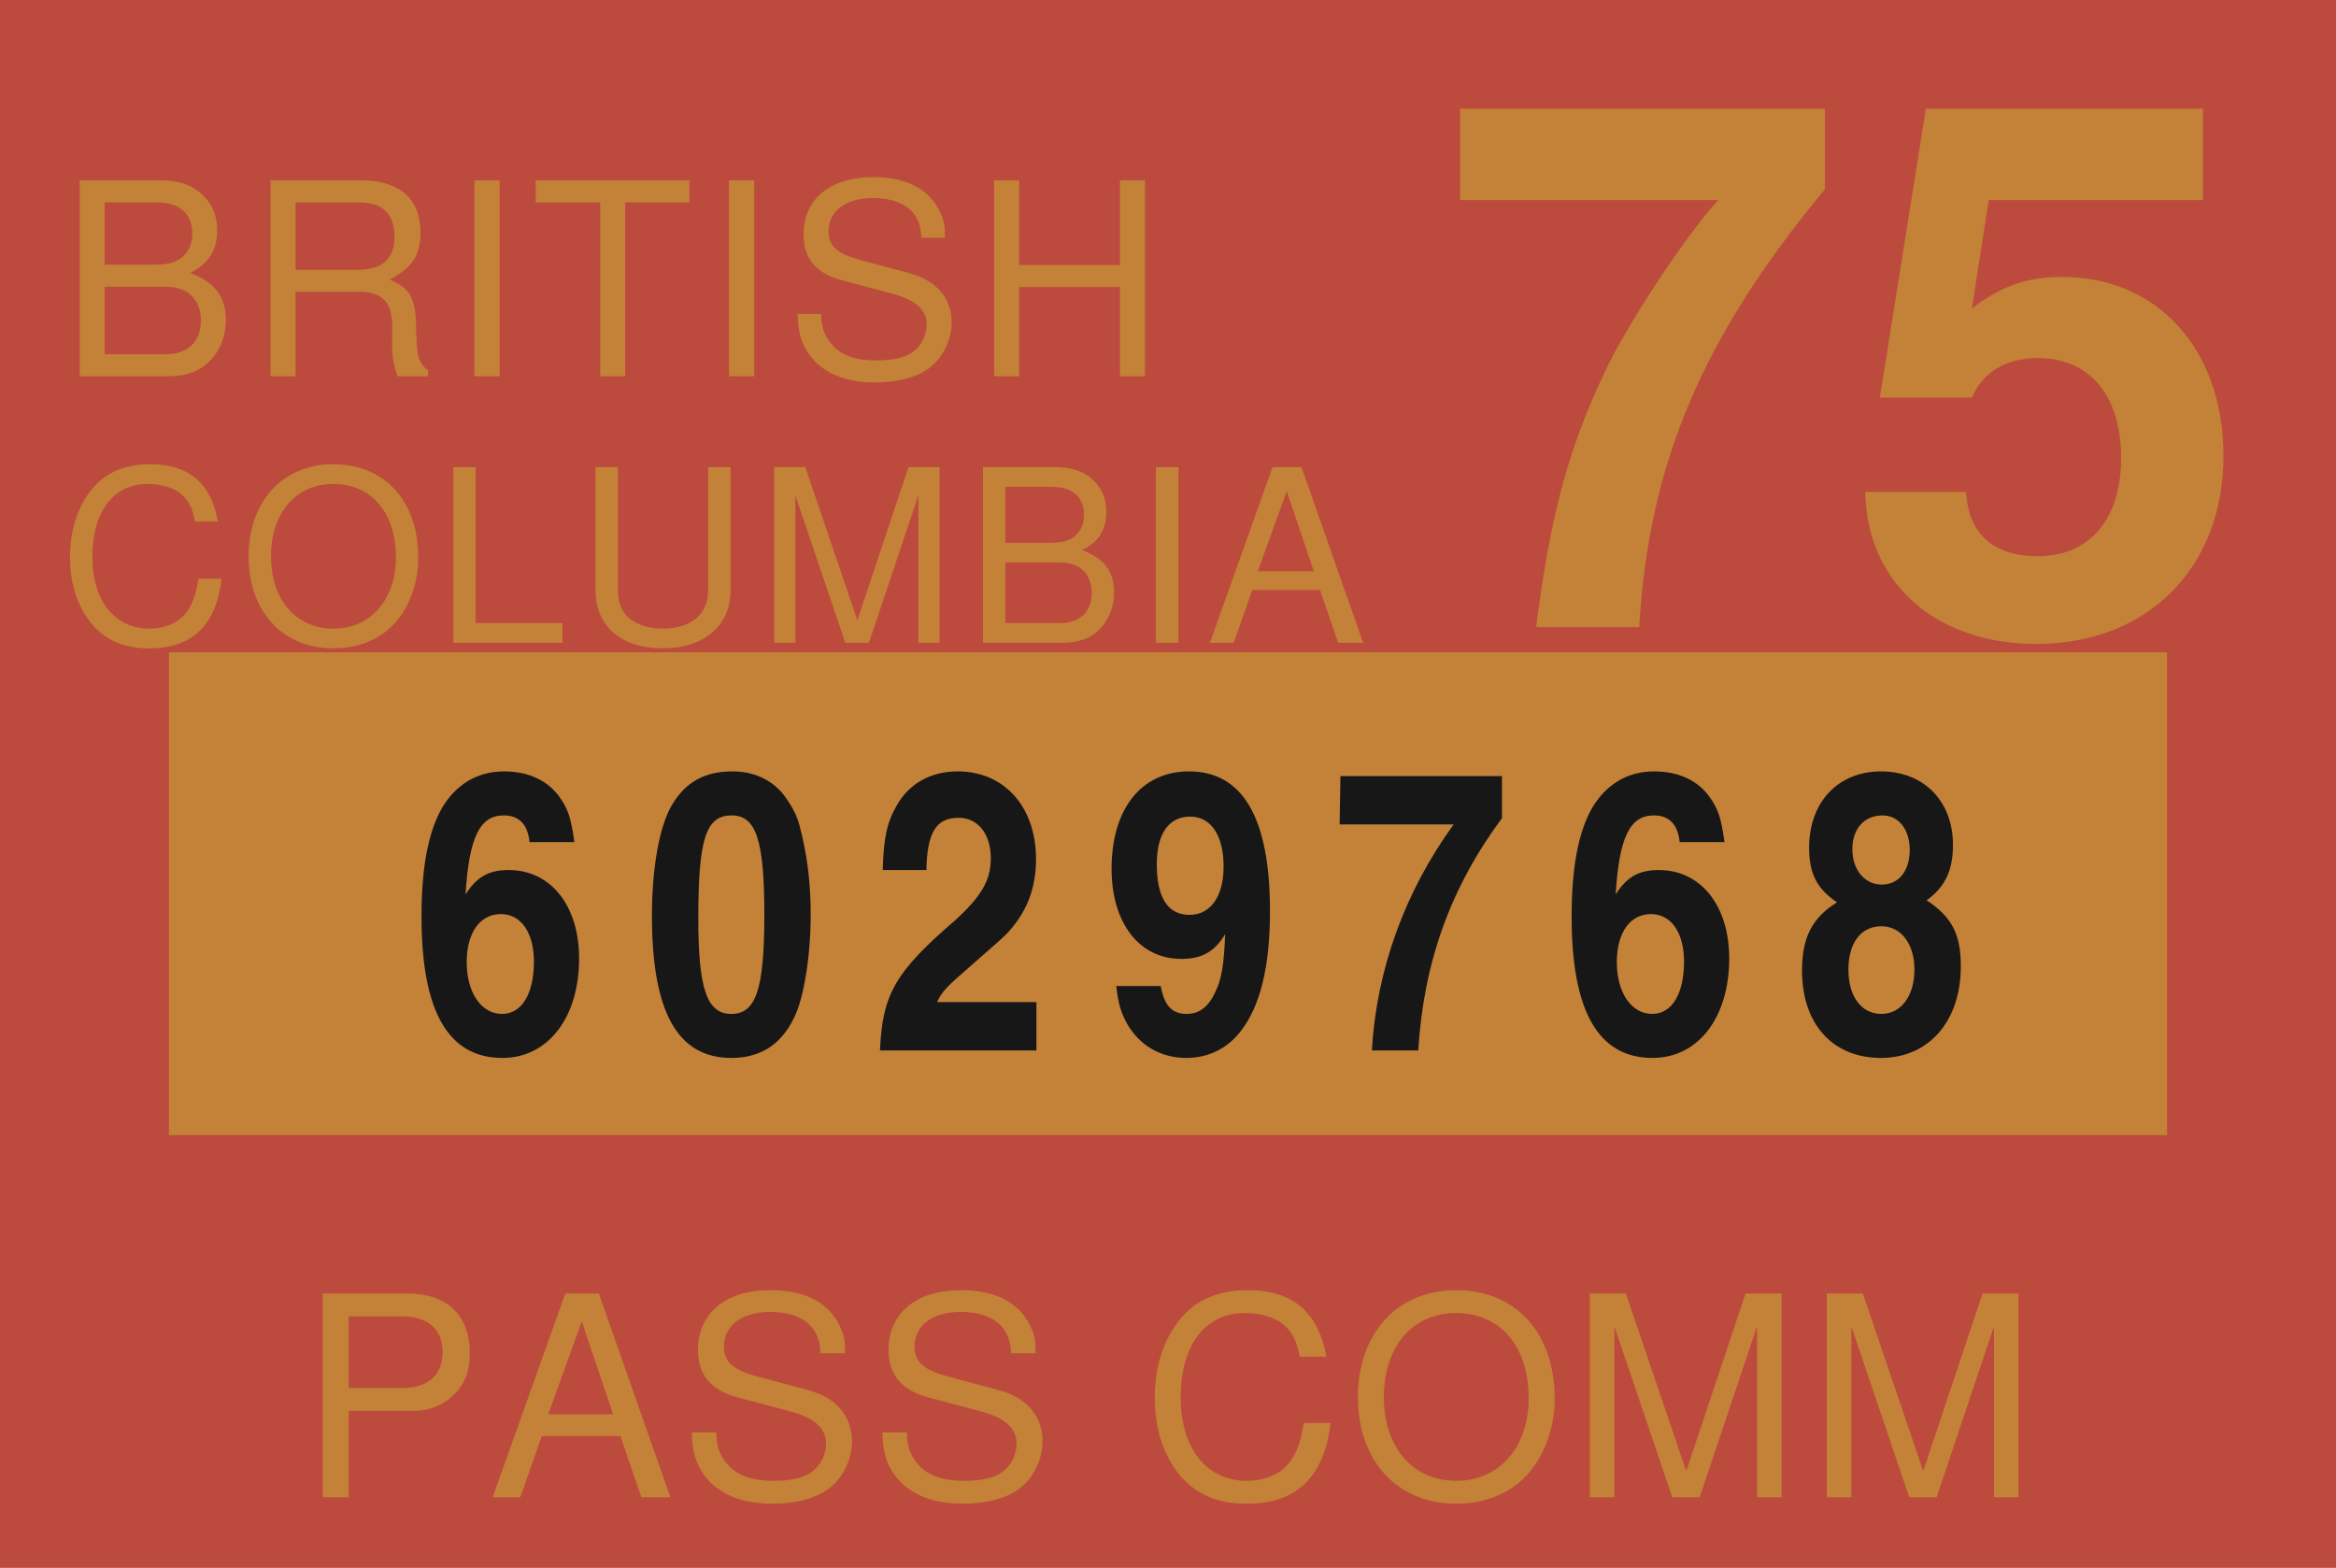
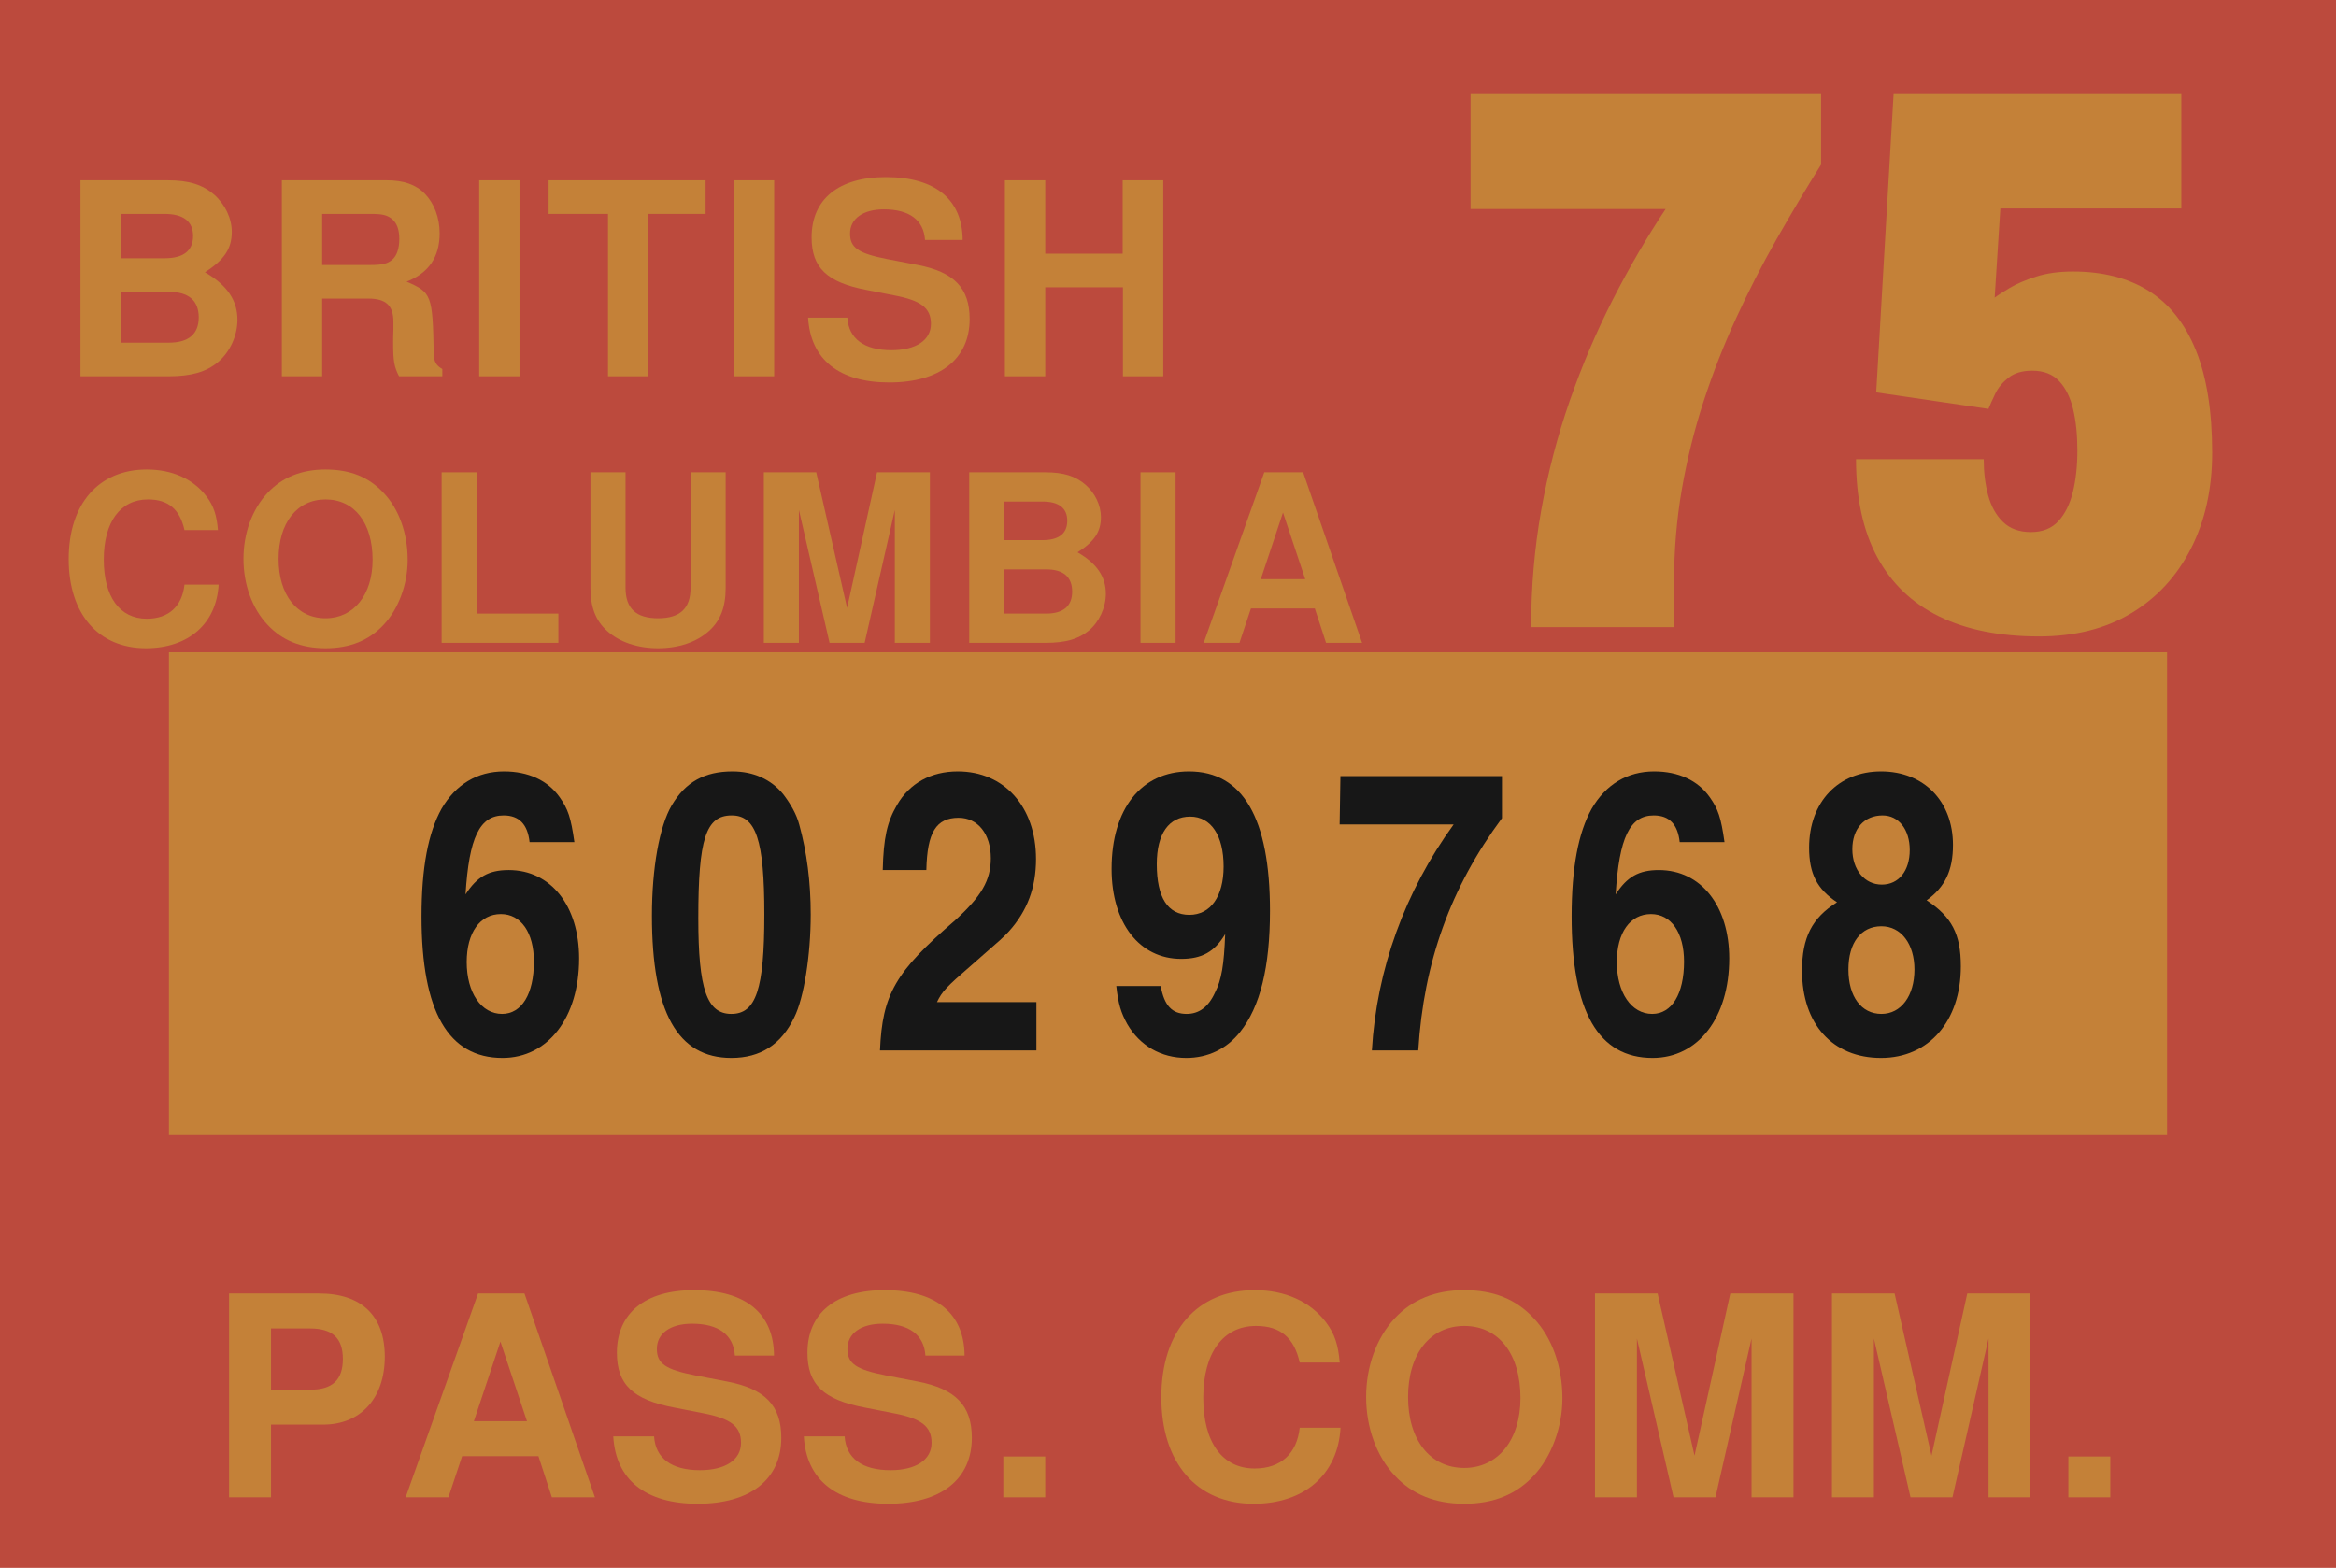
<svg xmlns="http://www.w3.org/2000/svg" viewBox="0 0 149 100" width="149" height="100">
  <g data-role="renewal-decal" data-accuracy="photograph-reviewed reconstruction; font and colour approximate" data-printing-system="annual-class" data-typography-review="1975" data-font-evidence="visual candidates; historical font identity unconfirmed" data-placement="rear">
    <rect x="0" y="0" width="149" height="100" fill="#bc4a3d" />
-     <g data-role="decal-legend" data-die="bc-decal-print-regular" data-fit="natural" role="img" aria-label="BRITISH">
+     <g data-role="decal-legend" data-die="bc-decal-print-normal" data-fit="natural" role="img" aria-label="BRITISH">
      <g transform="translate(3.725 11.5) scale(0.125)" fill="none" stroke="#c48138" stroke-width="0" stroke-linecap="square" stroke-linejoin="round">
        <g transform="translate(0 0)" data-character="B" fill="#c48138" stroke="none" fill-rule="evenodd">
-           <path d="M10.837 100.0H55.967C65.432 100.0 72.428 97.394 77.778 91.632C82.716 86.42 85.46 79.287 85.46 71.468C85.46 59.396 79.973 52.126 67.215 47.188C76.406 42.936 81.07 35.665 81.07 25.377C81.07 17.97 78.326 11.66 73.114 6.996C67.764 2.195 61.043 0.0 51.44 0.0H10.837ZM23.594 43.073V11.248H48.285C55.418 11.248 59.396 12.209 62.826 14.815C66.392 17.558 68.313 21.674 68.313 27.16C68.313 32.647 66.392 36.763 62.826 39.506C59.396 42.112 55.418 43.073 48.285 43.073ZM23.594 88.752V54.321H54.733C65.981 54.321 72.702 60.768 72.702 71.605C72.702 82.305 65.981 88.752 54.733 88.752Z" />
+           <path d="M11.248 100.0H56.241C67.764 100.0 75.446 97.805 81.481 92.73C87.517 87.654 91.358 79.287 91.358 71.193C91.358 61.317 86.145 53.498 74.76 46.914C84.636 40.604 88.477 34.842 88.477 26.337C88.477 19.342 85.048 12.209 79.424 7.27C73.525 2.195 66.529 0.0 55.83 0.0H11.248ZM31.824 17.147H54.184C63.786 17.147 68.724 20.988 68.724 28.395C68.724 35.94 63.786 39.781 54.184 39.781H31.824ZM31.824 56.927H56.379C66.392 56.927 71.605 61.317 71.605 69.959C71.605 78.464 66.392 82.853 56.379 82.853H31.824Z" />
        </g>
-         <g transform="translate(95.495 0)" data-character="R" fill="#c48138" stroke="none" fill-rule="evenodd">
-           <path d="M25.514 56.927H58.436C69.822 56.927 74.897 62.414 74.897 74.76L74.76 83.676C74.76 89.849 75.857 95.885 77.641 100.0H93.141V96.845C88.34 93.553 87.38 89.986 87.106 76.68C86.968 60.219 84.362 55.281 73.525 50.617C84.774 44.993 89.3 38.272 89.3 26.749C89.3 9.465 78.601 0.0 58.848 0.0H12.757V100.0H25.514ZM25.514 45.679V11.248H56.379C63.512 11.248 67.627 12.346 70.782 15.089C74.211 17.97 75.995 22.497 75.995 28.395C75.995 40.329 69.959 45.679 56.379 45.679Z" />
+         <g transform="translate(103.04 0)" data-character="R" fill="#c48138" stroke="none" fill-rule="evenodd">
+           <path d="M31.55 60.357H55.144C64.06 60.357 67.901 63.923 67.901 72.154V76.269C67.764 78.875 67.764 81.344 67.764 82.853C67.764 92.318 68.313 95.199 70.782 100.0H92.867V96.296C89.712 94.513 88.477 92.455 88.477 88.066C87.929 58.573 87.38 57.202 74.623 51.715C85.871 47.325 91.495 39.232 91.495 27.023C91.495 19.067 88.752 11.797 83.951 6.859C79.424 2.195 73.114 0.0 64.609 0.0H10.974V100.0H31.55ZM31.55 43.21V17.147H56.379C62.277 17.147 64.609 17.695 67.215 19.753C69.684 21.811 70.919 25.24 70.919 29.904C70.919 34.705 69.684 38.546 67.215 40.604C64.883 42.524 62.277 43.21 56.379 43.21Z" />
        </g>
-         <g transform="translate(198.535 0)" data-character="I" fill="#c48138" stroke="none" fill-rule="evenodd">
-           <path d="M26.612 0.0H13.717V100.0H26.612Z" />
+         <g transform="translate(206.08 0)" data-character="I" fill="#c48138" stroke="none" fill-rule="evenodd">
+           <path d="M29.218 0.0H8.642V100.0H29.218Z" />
        </g>
-         <g transform="translate(240.669 0)" data-character="T" fill="#c48138" stroke="none" fill-rule="evenodd">
-           <path d="M48.56 11.248H81.344V0.0H2.881V11.248H35.802V100.0H48.56Z" />
+         <g transform="translate(248.214 0)" data-character="T" fill="#c48138" stroke="none" fill-rule="evenodd">
+           <path d="M52.812 17.147H82.03V0.0H1.92V17.147H32.236V100.0H52.812Z" />
        </g>
-         <g transform="translate(328.482 0)" data-character="I" fill="#c48138" stroke="none" fill-rule="evenodd">
-           <path d="M26.612 0.0H13.717V100.0H26.612Z" />
+         <g transform="translate(336.027 0)" data-character="I" fill="#c48138" stroke="none" fill-rule="evenodd">
+           <path d="M29.218 0.0H8.642V100.0H29.218Z" />
        </g>
-         <g transform="translate(370.616 0)" data-character="S" fill="#c48138" stroke="none" fill-rule="evenodd">
-           <path d="M81.756 29.355C81.756 22.497 81.344 20.576 79.15 15.912C73.663 4.39 62.003 -1.646 45.13 -1.646C23.182 -1.646 9.602 9.602 9.602 27.709C9.602 39.918 16.049 47.599 29.218 51.029L54.047 57.613C66.804 60.905 72.428 65.981 72.428 73.8C72.428 79.15 69.547 84.636 65.295 87.654C61.317 90.535 55.007 91.907 46.914 91.907C35.94 91.907 28.669 89.3 23.868 83.539C20.165 79.15 18.519 74.348 18.656 68.176H6.584C6.722 77.366 8.505 83.402 12.483 88.889C19.342 98.354 30.864 103.155 46.091 103.155C58.025 103.155 67.764 100.412 74.211 95.473C80.933 90.123 85.185 81.207 85.185 72.565C85.185 60.219 77.503 51.166 63.923 47.462L38.82 40.741C26.749 37.449 22.359 33.608 22.359 25.926C22.359 15.775 31.276 9.053 44.719 9.053C60.631 9.053 69.547 16.187 69.684 29.355Z" />
+         <g transform="translate(378.161 0)" data-character="S" fill="#c48138" stroke="none" fill-rule="evenodd">
+           <path d="M83.265 30.453C83.128 9.739 69.273 -1.646 44.033 -1.646C20.027 -1.646 6.173 9.602 6.173 29.081C6.173 44.582 13.992 52.126 34.294 55.967L48.285 58.711C62.003 61.317 67.078 65.158 67.078 73.251C67.078 81.619 59.396 86.694 46.914 86.694C32.922 86.694 25.103 80.796 24.417 70.096H4.39C5.624 91.495 20.302 103.155 45.816 103.155C71.605 103.155 86.831 91.221 86.831 70.782C86.831 55.007 78.875 46.776 60.357 43.21L44.719 40.192C30.041 37.311 25.789 34.431 25.789 27.16C25.789 19.616 32.373 14.815 43.073 14.815C56.104 14.815 63.374 20.302 64.06 30.453Z" />
        </g>
-         <g transform="translate(466.111 0)" data-character="H" fill="#c48138" stroke="none" fill-rule="evenodd">
-           <path d="M75.583 54.458V100.0H88.34V0.0H75.583V43.21H24.143V0.0H11.385V100.0H24.143V54.458Z" />
+         <g transform="translate(473.656 0)" data-character="H" fill="#c48138" stroke="none" fill-rule="evenodd">
+           <path d="M69.547 54.595V100.0H90.123V0.0H69.41V37.449H29.904V0.0H9.328V100.0H29.904V54.595Z" />
        </g>
      </g>
    </g>
-     <g data-role="decal-legend" data-die="bc-decal-print-regular" data-fit="reduced" role="img" aria-label="COLUMBIA">
-       <g transform="translate(3.725 29.792) scale(0.11208)" fill="none" stroke="#c48138" stroke-width="0" stroke-linecap="square" stroke-linejoin="round">
+     <g data-role="decal-legend" data-die="bc-decal-print-normal" data-fit="reduced" role="img" aria-label="COLUMBIA">
+       <g transform="translate(3.725 30.123) scale(0.10877)" fill="none" stroke="#c48138" stroke-width="0" stroke-linecap="square" stroke-linejoin="round">
        <g transform="translate(0 0)" data-character="C" fill="#c48138" stroke="none" fill-rule="evenodd">
-           <path d="M90.809 31.001C86.831 9.053 74.211 -1.646 52.263 -1.646C38.82 -1.646 27.984 2.606 20.576 10.837C11.523 20.713 6.584 34.979 6.584 51.166C6.584 67.627 11.66 81.756 20.988 91.495C28.807 99.451 38.683 103.155 51.715 103.155C76.132 103.155 89.849 89.986 92.867 63.512H79.698C78.601 70.37 77.229 75.034 75.171 79.012C71.056 87.243 62.551 91.907 51.852 91.907C31.962 91.907 19.342 75.995 19.342 51.029C19.342 25.377 31.276 9.602 50.754 9.602C58.848 9.602 66.392 11.934 70.508 15.912C74.211 19.342 76.269 23.457 77.778 31.001Z" />
+           <path d="M93.553 33.882C92.867 25.24 91.084 19.753 86.831 14.129C79.15 3.978 66.804 -1.646 51.852 -1.646C23.594 -1.646 6.036 18.519 6.036 50.892C6.036 83.128 23.457 103.155 51.303 103.155C76.269 103.155 92.73 88.752 93.964 65.844H73.937C72.565 78.601 64.609 85.871 51.852 85.871C35.94 85.871 26.612 72.977 26.612 51.166C26.612 29.081 36.351 15.912 52.538 15.912C64.472 15.912 71.193 21.674 73.937 33.882Z" />
        </g>
        <g transform="translate(103.04 0)" data-character="O" fill="#c48138" stroke="none" fill-rule="evenodd">
-           <path d="M53.361 -1.646C24.691 -1.646 5.213 19.479 5.213 50.754C5.213 82.167 24.554 103.155 53.498 103.155C65.706 103.155 76.406 99.451 84.499 92.593C95.336 83.402 101.783 67.901 101.783 51.578C101.783 19.342 82.716 -1.646 53.361 -1.646ZM53.361 9.602C75.034 9.602 89.026 25.926 89.026 51.303C89.026 75.446 74.623 91.907 53.498 91.907C32.099 91.907 17.97 75.446 17.97 50.754C17.97 26.063 32.099 9.602 53.361 9.602Z" />
+           <path d="M53.498 -1.646C39.506 -1.646 27.984 3.018 19.479 12.209C10.562 21.811 5.487 35.802 5.487 50.754C5.487 65.706 10.562 79.835 19.479 89.3C28.121 98.628 39.369 103.155 53.635 103.155C67.901 103.155 79.15 98.628 87.791 89.3C96.433 80.11 101.783 65.569 101.783 51.44C101.783 35.802 96.708 21.674 87.791 12.209C79.012 2.743 68.038 -1.646 53.498 -1.646ZM53.635 15.912C70.508 15.912 81.207 29.63 81.207 51.303C81.207 71.879 70.096 85.597 53.635 85.597C36.9 85.597 26.063 71.879 26.063 50.754C26.063 29.63 36.9 15.912 53.635 15.912Z" />
        </g>
        <g transform="translate(213.762 0)" data-character="L" fill="#c48138" stroke="none" fill-rule="evenodd">
-           <path d="M23.731 0.0H10.974V100.0H73.114V88.752H23.731Z" />
+           <path d="M31.55 0.0H10.974V100.0H79.424V82.853H31.55Z" />
        </g>
-         <g transform="translate(294.031 0)" data-character="U" fill="#c48138" stroke="none" fill-rule="evenodd">
-           <path d="M75.72 0.0V70.233C75.72 83.676 65.981 91.907 49.931 91.907C42.524 91.907 36.488 90.123 31.687 86.694C26.749 82.853 24.417 77.778 24.417 70.233V0.0H11.66V70.233C11.66 90.535 26.2 103.155 49.931 103.155C73.388 103.155 88.477 90.261 88.477 70.233V0.0Z" />
+         <g transform="translate(301.575 0)" data-character="U" fill="#c48138" stroke="none" fill-rule="evenodd">
+           <path d="M69.136 0.0V67.764C69.136 79.835 62.963 85.597 50.069 85.597C37.174 85.597 31.001 79.835 31.001 67.764V0.0H10.425V67.764C10.425 79.012 13.443 86.968 20.165 93.004C27.435 99.588 37.997 103.155 50.069 103.155C62.14 103.155 72.702 99.588 79.973 93.004C86.694 86.968 89.712 79.012 89.712 67.764V0.0Z" />
        </g>
-         <g transform="translate(397.071 0)" data-character="M" fill="#c48138" stroke="none" fill-rule="evenodd">
-           <path d="M64.198 100.0 92.318 16.187V100.0H104.39V0.0H86.694L57.613 87.106L27.984 0.0H10.288V100.0H22.359V16.187L50.754 100.0Z" />
+         <g transform="translate(404.615 0)" data-character="M" fill="#c48138" stroke="none" fill-rule="evenodd">
+           <path d="M29.63 22.085 47.599 100.0H68.176L85.871 22.085V100.0H106.447V0.0H75.446L57.888 79.561L39.781 0.0H9.053V100.0H29.63Z" />
        </g>
-         <g transform="translate(515.337 0)" data-character="B" fill="#c48138" stroke="none" fill-rule="evenodd">
-           <path d="M10.837 100.0H55.967C65.432 100.0 72.428 97.394 77.778 91.632C82.716 86.42 85.46 79.287 85.46 71.468C85.46 59.396 79.973 52.126 67.215 47.188C76.406 42.936 81.07 35.665 81.07 25.377C81.07 17.97 78.326 11.66 73.114 6.996C67.764 2.195 61.043 0.0 51.44 0.0H10.837ZM23.594 43.073V11.248H48.285C55.418 11.248 59.396 12.209 62.826 14.815C66.392 17.558 68.313 21.674 68.313 27.16C68.313 32.647 66.392 36.763 62.826 39.506C59.396 42.112 55.418 43.073 48.285 43.073ZM23.594 88.752V54.321H54.733C65.981 54.321 72.702 60.768 72.702 71.605C72.702 82.305 65.981 88.752 54.733 88.752Z" />
+         <g transform="translate(522.881 0)" data-character="B" fill="#c48138" stroke="none" fill-rule="evenodd">
+           <path d="M11.248 100.0H56.241C67.764 100.0 75.446 97.805 81.481 92.73C87.517 87.654 91.358 79.287 91.358 71.193C91.358 61.317 86.145 53.498 74.76 46.914C84.636 40.604 88.477 34.842 88.477 26.337C88.477 19.342 85.048 12.209 79.424 7.27C73.525 2.195 66.529 0.0 55.83 0.0H11.248ZM31.824 17.147H54.184C63.786 17.147 68.724 20.988 68.724 28.395C68.724 35.94 63.786 39.781 54.184 39.781H31.824ZM31.824 56.927H56.379C66.392 56.927 71.605 61.317 71.605 69.959C71.605 78.464 66.392 82.853 56.379 82.853H31.824Z" />
        </g>
-         <g transform="translate(610.832 0)" data-character="I" fill="#c48138" stroke="none" fill-rule="evenodd">
-           <path d="M26.612 0.0H13.717V100.0H26.612Z" />
+         <g transform="translate(625.921 0)" data-character="I" fill="#c48138" stroke="none" fill-rule="evenodd">
+           <path d="M29.218 0.0H8.642V100.0H29.218Z" />
        </g>
-         <g transform="translate(652.966 0)" data-character="A" fill="#c48138" stroke="none" fill-rule="evenodd">
-           <path d="M65.021 69.959 75.309 100.0H89.575L54.458 0.0H37.997L2.332 100.0H15.912L26.475 69.959ZM61.454 59.259H29.63L46.091 13.717Z" />
+         <g transform="translate(668.055 0)" data-character="A" fill="#c48138" stroke="none" fill-rule="evenodd">
+           <path d="M68.724 79.835 75.309 100.0H96.433L61.866 0.0H39.095L3.567 100.0H24.554L31.276 79.835ZM63.1 62.689H37.037L50.069 23.594Z" />
        </g>
      </g>
    </g>
-     <g data-role="decal-year" data-die="bc-decal-print-normal" data-fit="natural" role="img" aria-label="75">
-       <g transform="translate(91.779 6) scale(0.34)" fill="none" stroke="#c48138" stroke-width="0" stroke-linecap="square" stroke-linejoin="round">
+     <g data-role="decal-year" data-die="bc-decal-print-archivo-900-wdth75" data-fit="natural" role="img" aria-label="75">
+       <g transform="translate(92.877 6) scale(0.34)" fill="none" stroke="#c48138" stroke-width="0" stroke-linecap="square" stroke-linejoin="round">
        <g transform="translate(0 0)" data-character="7" fill="#c48138" stroke="none" fill-rule="evenodd">
-           <path d="M72.428 2.743H3.978V19.89H52.401C46.502 26.2 34.842 43.896 31.001 52.401C24.28 66.529 20.85 79.287 18.244 100.0H37.586C39.369 69.273 49.383 45.679 72.428 17.833Z" />
+           <path d="M14.072 100.0Q14.072 88.724 15.967 78.073Q17.863 67.423 21.338 57.472Q24.813 47.521 29.407 38.537Q34.0 29.552 39.301 21.558H2.716V0.0H68.467V13.227Q64.187 20.058 60.102 27.253Q56.017 34.448 52.515 42.079Q49.013 49.709 46.41 57.703Q43.807 65.698 42.348 74.128Q40.889 82.558 40.889 91.424V100.0Z" />
        </g>
-         <g transform="translate(76.269 0)" data-character="5" fill="#c48138" stroke="none" fill-rule="evenodd">
-           <path d="M67.078 2.743H15.089L6.447 56.927H23.731C25.789 52.126 30.178 49.52 36.077 49.52C45.816 49.52 51.715 56.516 51.715 68.313C51.715 79.698 45.816 86.694 36.077 86.694C27.709 86.694 23.045 82.442 22.634 74.623H3.704C3.978 91.632 16.872 103.155 35.802 103.155C56.653 103.155 70.919 88.889 70.919 67.901C70.919 47.874 58.573 34.294 40.604 34.294C34.156 34.294 29.355 35.94 23.731 40.192L26.886 19.89H67.078Z" />
+         <g transform="translate(71.076 0)" data-character="5" fill="#c48138" stroke="none" fill-rule="evenodd">
+           <path d="M38.284 101.744Q27.192 101.744 19.532 97.982Q11.873 94.22 7.91 86.828Q3.947 79.437 3.947 68.498H27.903Q27.903 72.181 28.739 75.283Q29.575 78.385 31.533 80.275Q33.491 82.164 36.762 82.164Q40.032 82.164 41.917 80.107Q43.803 78.049 44.639 74.61Q45.475 71.171 45.475 66.86Q45.475 62.5 44.687 59.157Q43.899 55.814 42.061 53.852Q40.223 51.89 37.003 51.89Q34.214 51.89 32.552 53.2Q30.89 54.51 30.083 56.181Q29.276 57.853 28.787 59.061L7.734 55.959L10.993 0.0H64.975V21.458H31.024L29.957 38.2Q30.818 37.531 32.788 36.362Q34.757 35.194 37.737 34.239Q40.717 33.285 44.63 33.285Q53.041 33.285 58.856 36.924Q64.672 40.564 67.717 48.099Q70.762 55.634 70.762 67.297Q70.762 77.414 66.799 85.215Q62.837 93.016 55.593 97.38Q48.348 101.744 38.284 101.744Z" />
        </g>
      </g>
    </g>
    <rect x="11.175" y="42" width="126.65" height="30" fill="#c48138" stroke="#c48138" stroke-width="0.8" data-role="decal-control-panel" />
    <g data-role="decal-serial" data-die="bc-decal-print-control-bold" data-fit="natural" role="img" aria-label="6029768">
      <g transform="translate(26.259 49) scale(0.18)" fill="none" stroke="#171717" stroke-width="0" stroke-linecap="square" stroke-linejoin="round">
        <g transform="translate(0 0)" data-character="6" fill="#171717" stroke="none" fill-rule="evenodd">
          <path d="M57.66 26.184C56.407 17.409 55.432 14.485 52.368 10.167C48.189 4.318 41.365 1.114 32.73 1.114C23.259 1.114 15.599 5.71 10.585 14.345C5.85 22.841 3.482 35.237 3.482 52.507C3.482 86.212 12.953 102.646 32.173 102.646C48.329 102.646 59.331 88.301 59.331 67.409C59.331 48.747 49.304 36.072 34.401 36.072C27.298 36.072 23.12 38.44 19.081 44.708C20.334 24.513 24.095 16.713 32.591 16.713C38.022 16.713 41.086 19.777 41.783 26.184ZM31.616 51.671C38.719 51.671 43.315 58.217 43.315 68.524C43.315 79.944 38.997 87.047 32.033 87.047C24.652 87.047 19.499 79.526 19.499 68.663C19.499 58.217 24.234 51.671 31.616 51.671Z" />
        </g>
        <g transform="translate(81.51 0)" data-character="0" fill="#171717" stroke="none" fill-rule="evenodd">
          <path d="M32.173 1.114C22.284 1.114 15.46 4.875 10.585 13.231C6.267 20.613 3.621 35.376 3.621 52.228C3.621 86.351 12.674 102.646 31.755 102.646C42.061 102.646 49.443 97.911 54.039 88.301C57.521 81.337 59.889 66.156 59.889 51.811C59.889 40.251 58.496 29.666 55.85 20.056C54.875 16.295 52.786 12.674 50.139 9.192C45.822 3.9 39.554 1.114 32.173 1.114ZM31.894 16.713C40.529 16.713 43.454 25.487 43.454 51.811C43.454 78.273 40.529 87.047 31.755 87.047C23.12 87.047 20.056 78.273 20.056 53.203C20.056 25.07 22.702 16.713 31.894 16.713Z" />
        </g>
        <g transform="translate(163.02 0)" data-character="2" fill="#171717" stroke="none" fill-rule="evenodd">
          <path d="M19.359 36.072C19.638 22.702 22.841 17.549 30.78 17.549C37.604 17.549 42.201 23.259 42.201 31.894C42.201 39.694 38.858 45.404 29.526 53.9C8.357 72.145 3.76 80.084 2.925 100.0H58.357V82.869H23.12C24.93 79.109 26.323 77.577 35.515 69.638C46.518 60.028 46.518 60.028 48.607 57.799C55.153 50.557 58.217 42.201 58.217 32.173C58.217 13.649 46.936 1.114 30.501 1.114C21.031 1.114 13.37 5.292 8.914 13.092C5.432 19.081 4.178 24.652 3.9 36.072Z" />
        </g>
        <g transform="translate(244.53 0)" data-character="9" fill="#171717" stroke="none" fill-rule="evenodd">
          <path d="M5.153 77.159C5.85 83.565 6.825 86.63 9.053 90.669C13.51 98.329 21.031 102.646 29.944 102.646C37.604 102.646 44.29 99.443 49.025 93.454C56.128 84.54 59.61 70.474 59.61 50.557C59.61 17.688 50.0 1.114 30.919 1.114C14.067 1.114 3.482 14.345 3.482 35.655C3.482 54.875 13.37 67.549 28.134 67.549C35.515 67.549 39.972 65.042 43.733 58.774C43.315 69.638 42.479 74.93 40.111 79.526C37.744 84.68 34.401 87.047 30.084 87.047C24.93 87.047 22.145 84.123 20.891 77.159ZM31.337 17.131C38.719 17.131 43.175 23.816 43.175 34.819C43.175 45.404 38.579 51.95 31.058 51.95C23.398 51.95 19.499 45.822 19.499 33.983C19.499 23.12 23.816 17.131 31.337 17.131Z" />
        </g>
        <g transform="translate(326.04 0)" data-character="7" fill="#171717" stroke="none" fill-rule="evenodd">
          <path d="M60.306 2.786H3.064L2.786 19.916H43.175C25.905 43.733 15.877 71.309 14.206 100.0H30.641C32.591 68.663 42.061 42.34 60.306 17.688Z" />
        </g>
        <g transform="translate(407.55 0)" data-character="6" fill="#171717" stroke="none" fill-rule="evenodd">
          <path d="M57.66 26.184C56.407 17.409 55.432 14.485 52.368 10.167C48.189 4.318 41.365 1.114 32.73 1.114C23.259 1.114 15.599 5.71 10.585 14.345C5.85 22.841 3.482 35.237 3.482 52.507C3.482 86.212 12.953 102.646 32.173 102.646C48.329 102.646 59.331 88.301 59.331 67.409C59.331 48.747 49.304 36.072 34.401 36.072C27.298 36.072 23.12 38.44 19.081 44.708C20.334 24.513 24.095 16.713 32.591 16.713C38.022 16.713 41.086 19.777 41.783 26.184ZM31.616 51.671C38.719 51.671 43.315 58.217 43.315 68.524C43.315 79.944 38.997 87.047 32.033 87.047C24.652 87.047 19.499 79.526 19.499 68.663C19.499 58.217 24.234 51.671 31.616 51.671Z" />
        </g>
        <g transform="translate(489.06 0)" data-character="8" fill="#171717" stroke="none" fill-rule="evenodd">
          <path d="M47.772 46.797C54.318 42.061 57.103 36.212 57.103 27.159C57.103 11.699 46.797 1.114 31.616 1.114C16.435 1.114 6.128 11.978 6.128 28.134C6.128 37.326 8.914 42.758 16.017 47.493C7.103 53.064 3.621 60.028 3.621 71.727C3.621 90.669 14.485 102.646 31.616 102.646C48.468 102.646 59.889 89.694 59.889 70.195C59.889 58.774 56.685 52.646 47.772 46.797ZM32.173 16.713C37.883 16.713 41.783 21.727 41.783 28.969C41.783 36.351 37.883 41.226 31.894 41.226C25.766 41.226 21.448 35.933 21.448 28.691C21.448 21.448 25.627 16.713 32.173 16.713ZM31.755 55.989C38.719 55.989 43.454 62.256 43.454 71.309C43.454 80.641 38.719 87.047 31.755 87.047C24.652 87.047 20.056 80.919 20.056 71.309C20.056 61.838 24.513 55.989 31.755 55.989Z" />
        </g>
      </g>
    </g>
-     <g data-role="decal-class" data-die="bc-decal-print-regular" data-fit="natural" role="img" aria-label="PASS COMM">
-       <g transform="translate(18.963 82.5) scale(0.13)" fill="none" stroke="#c48138" stroke-width="0" stroke-linecap="square" stroke-linejoin="round">
+     <g data-role="decal-class" data-die="bc-decal-print-normal" data-fit="natural" role="img" aria-label="PASS. COMM.">
+       <g transform="translate(13.256 82.5) scale(0.13)" fill="none" stroke="#c48138" stroke-width="0" stroke-linecap="square" stroke-linejoin="round">
        <g transform="translate(0 0)" data-character="P" fill="#c48138" stroke="none" fill-rule="evenodd">
-           <path d="M25.24 57.613H56.653C64.472 57.613 70.645 55.281 75.995 50.48C82.03 44.993 84.636 38.546 84.636 29.355C84.636 10.562 73.525 0.0 53.772 0.0H12.483V100.0H25.24ZM25.24 46.365V11.248H51.852C64.06 11.248 71.331 17.833 71.331 28.807C71.331 39.781 64.06 46.365 51.852 46.365Z" />
+           <path d="M31.001 64.335H56.653C75.034 64.335 86.831 51.303 86.831 31.001C86.831 10.974 75.446 0.0 54.595 0.0H10.425V100.0H31.001ZM31.001 47.188V17.147H50.206C61.18 17.147 66.255 21.948 66.255 32.099C66.255 42.387 61.18 47.188 50.206 47.188Z" />
        </g>
        <g transform="translate(93.495 0)" data-character="A" fill="#c48138" stroke="none" fill-rule="evenodd">
-           <path d="M65.021 69.959 75.309 100.0H89.575L54.458 0.0H37.997L2.332 100.0H15.912L26.475 69.959ZM61.454 59.259H29.63L46.091 13.717Z" />
+           <path d="M68.724 79.835 75.309 100.0H96.433L61.866 0.0H39.095L3.567 100.0H24.554L31.276 79.835ZM63.1 62.689H37.037L50.069 23.594Z" />
        </g>
-         <g transform="translate(186.99 0)" data-character="S" fill="#c48138" stroke="none" fill-rule="evenodd">
-           <path d="M81.756 29.355C81.756 22.497 81.344 20.576 79.15 15.912C73.663 4.39 62.003 -1.646 45.13 -1.646C23.182 -1.646 9.602 9.602 9.602 27.709C9.602 39.918 16.049 47.599 29.218 51.029L54.047 57.613C66.804 60.905 72.428 65.981 72.428 73.8C72.428 79.15 69.547 84.636 65.295 87.654C61.317 90.535 55.007 91.907 46.914 91.907C35.94 91.907 28.669 89.3 23.868 83.539C20.165 79.15 18.519 74.348 18.656 68.176H6.584C6.722 77.366 8.505 83.402 12.483 88.889C19.342 98.354 30.864 103.155 46.091 103.155C58.025 103.155 67.764 100.412 74.211 95.473C80.933 90.123 85.185 81.207 85.185 72.565C85.185 60.219 77.503 51.166 63.923 47.462L38.82 40.741C26.749 37.449 22.359 33.608 22.359 25.926C22.359 15.775 31.276 9.053 44.719 9.053C60.631 9.053 69.547 16.187 69.684 29.355Z" />
+         <g transform="translate(194.535 0)" data-character="S" fill="#c48138" stroke="none" fill-rule="evenodd">
+           <path d="M83.265 30.453C83.128 9.739 69.273 -1.646 44.033 -1.646C20.027 -1.646 6.173 9.602 6.173 29.081C6.173 44.582 13.992 52.126 34.294 55.967L48.285 58.711C62.003 61.317 67.078 65.158 67.078 73.251C67.078 81.619 59.396 86.694 46.914 86.694C32.922 86.694 25.103 80.796 24.417 70.096H4.39C5.624 91.495 20.302 103.155 45.816 103.155C71.605 103.155 86.831 91.221 86.831 70.782C86.831 55.007 78.875 46.776 60.357 43.21L44.719 40.192C30.041 37.311 25.789 34.431 25.789 27.16C25.789 19.616 32.373 14.815 43.073 14.815C56.104 14.815 63.374 20.302 64.06 30.453Z" />
        </g>
-         <g transform="translate(280.485 0)" data-character="S" fill="#c48138" stroke="none" fill-rule="evenodd">
-           <path d="M81.756 29.355C81.756 22.497 81.344 20.576 79.15 15.912C73.663 4.39 62.003 -1.646 45.13 -1.646C23.182 -1.646 9.602 9.602 9.602 27.709C9.602 39.918 16.049 47.599 29.218 51.029L54.047 57.613C66.804 60.905 72.428 65.981 72.428 73.8C72.428 79.15 69.547 84.636 65.295 87.654C61.317 90.535 55.007 91.907 46.914 91.907C35.94 91.907 28.669 89.3 23.868 83.539C20.165 79.15 18.519 74.348 18.656 68.176H6.584C6.722 77.366 8.505 83.402 12.483 88.889C19.342 98.354 30.864 103.155 46.091 103.155C58.025 103.155 67.764 100.412 74.211 95.473C80.933 90.123 85.185 81.207 85.185 72.565C85.185 60.219 77.503 51.166 63.923 47.462L38.82 40.741C26.749 37.449 22.359 33.608 22.359 25.926C22.359 15.775 31.276 9.053 44.719 9.053C60.631 9.053 69.547 16.187 69.684 29.355Z" />
+         <g transform="translate(288.03 0)" data-character="S" fill="#c48138" stroke="none" fill-rule="evenodd">
+           <path d="M83.265 30.453C83.128 9.739 69.273 -1.646 44.033 -1.646C20.027 -1.646 6.173 9.602 6.173 29.081C6.173 44.582 13.992 52.126 34.294 55.967L48.285 58.711C62.003 61.317 67.078 65.158 67.078 73.251C67.078 81.619 59.396 86.694 46.914 86.694C32.922 86.694 25.103 80.796 24.417 70.096H4.39C5.624 91.495 20.302 103.155 45.816 103.155C71.605 103.155 86.831 91.221 86.831 70.782C86.831 55.007 78.875 46.776 60.357 43.21L44.719 40.192C30.041 37.311 25.789 34.431 25.789 27.16C25.789 19.616 32.373 14.815 43.073 14.815C56.104 14.815 63.374 20.302 64.06 30.453Z" />
        </g>
-         <g transform="translate(373.98 0)" data-character=" " fill="#c48138" stroke="none" fill-rule="evenodd">
+         <g transform="translate(381.525 0)" data-character="." fill="#c48138" stroke="none" fill-rule="evenodd">
+           <path d="M29.355 79.973H8.779V100.0H29.355Z" />
+         </g>
+         <g transform="translate(421.659 0)" data-character=" " fill="#c48138" stroke="none" fill-rule="evenodd">
          <path d="" />
        </g>
-         <g transform="translate(414.114 0)" data-character="C" fill="#c48138" stroke="none" fill-rule="evenodd">
-           <path d="M90.809 31.001C86.831 9.053 74.211 -1.646 52.263 -1.646C38.82 -1.646 27.984 2.606 20.576 10.837C11.523 20.713 6.584 34.979 6.584 51.166C6.584 67.627 11.66 81.756 20.988 91.495C28.807 99.451 38.683 103.155 51.715 103.155C76.132 103.155 89.849 89.986 92.867 63.512H79.698C78.601 70.37 77.229 75.034 75.171 79.012C71.056 87.243 62.551 91.907 51.852 91.907C31.962 91.907 19.342 75.995 19.342 51.029C19.342 25.377 31.276 9.602 50.754 9.602C58.848 9.602 66.392 11.934 70.508 15.912C74.211 19.342 76.269 23.457 77.778 31.001Z" />
+         <g transform="translate(461.793 0)" data-character="C" fill="#c48138" stroke="none" fill-rule="evenodd">
+           <path d="M93.553 33.882C92.867 25.24 91.084 19.753 86.831 14.129C79.15 3.978 66.804 -1.646 51.852 -1.646C23.594 -1.646 6.036 18.519 6.036 50.892C6.036 83.128 23.457 103.155 51.303 103.155C76.269 103.155 92.73 88.752 93.964 65.844H73.937C72.565 78.601 64.609 85.871 51.852 85.871C35.94 85.871 26.612 72.977 26.612 51.166C26.612 29.081 36.351 15.912 52.538 15.912C64.472 15.912 71.193 21.674 73.937 33.882Z" />
        </g>
-         <g transform="translate(515.154 0)" data-character="O" fill="#c48138" stroke="none" fill-rule="evenodd">
-           <path d="M53.361 -1.646C24.691 -1.646 5.213 19.479 5.213 50.754C5.213 82.167 24.554 103.155 53.498 103.155C65.706 103.155 76.406 99.451 84.499 92.593C95.336 83.402 101.783 67.901 101.783 51.578C101.783 19.342 82.716 -1.646 53.361 -1.646ZM53.361 9.602C75.034 9.602 89.026 25.926 89.026 51.303C89.026 75.446 74.623 91.907 53.498 91.907C32.099 91.907 17.97 75.446 17.97 50.754C17.97 26.063 32.099 9.602 53.361 9.602Z" />
+         <g transform="translate(562.833 0)" data-character="O" fill="#c48138" stroke="none" fill-rule="evenodd">
+           <path d="M53.498 -1.646C39.506 -1.646 27.984 3.018 19.479 12.209C10.562 21.811 5.487 35.802 5.487 50.754C5.487 65.706 10.562 79.835 19.479 89.3C28.121 98.628 39.369 103.155 53.635 103.155C67.901 103.155 79.15 98.628 87.791 89.3C96.433 80.11 101.783 65.569 101.783 51.44C101.783 35.802 96.708 21.674 87.791 12.209C79.012 2.743 68.038 -1.646 53.498 -1.646ZM53.635 15.912C70.508 15.912 81.207 29.63 81.207 51.303C81.207 71.879 70.096 85.597 53.635 85.597C36.9 85.597 26.063 71.879 26.063 50.754C26.063 29.63 36.9 15.912 53.635 15.912Z" />
        </g>
-         <g transform="translate(623.876 0)" data-character="M" fill="#c48138" stroke="none" fill-rule="evenodd">
-           <path d="M64.198 100.0 92.318 16.187V100.0H104.39V0.0H86.694L57.613 87.106L27.984 0.0H10.288V100.0H22.359V16.187L50.754 100.0Z" />
+         <g transform="translate(671.555 0)" data-character="M" fill="#c48138" stroke="none" fill-rule="evenodd">
+           <path d="M29.63 22.085 47.599 100.0H68.176L85.871 22.085V100.0H106.447V0.0H75.446L57.888 79.561L39.781 0.0H9.053V100.0H29.63Z" />
        </g>
-         <g transform="translate(740.142 0)" data-character="M" fill="#c48138" stroke="none" fill-rule="evenodd">
-           <path d="M64.198 100.0 92.318 16.187V100.0H104.39V0.0H86.694L57.613 87.106L27.984 0.0H10.288V100.0H22.359V16.187L50.754 100.0Z" />
+         <g transform="translate(787.821 0)" data-character="M" fill="#c48138" stroke="none" fill-rule="evenodd">
+           <path d="M29.63 22.085 47.599 100.0H68.176L85.871 22.085V100.0H106.447V0.0H75.446L57.888 79.561L39.781 0.0H9.053V100.0H29.63Z" />
+         </g>
+         <g transform="translate(904.087 0)" data-character="." fill="#c48138" stroke="none" fill-rule="evenodd">
+           <path d="M29.355 79.973H8.779V100.0H29.355Z" />
        </g>
      </g>
    </g>
  </g>
</svg>
